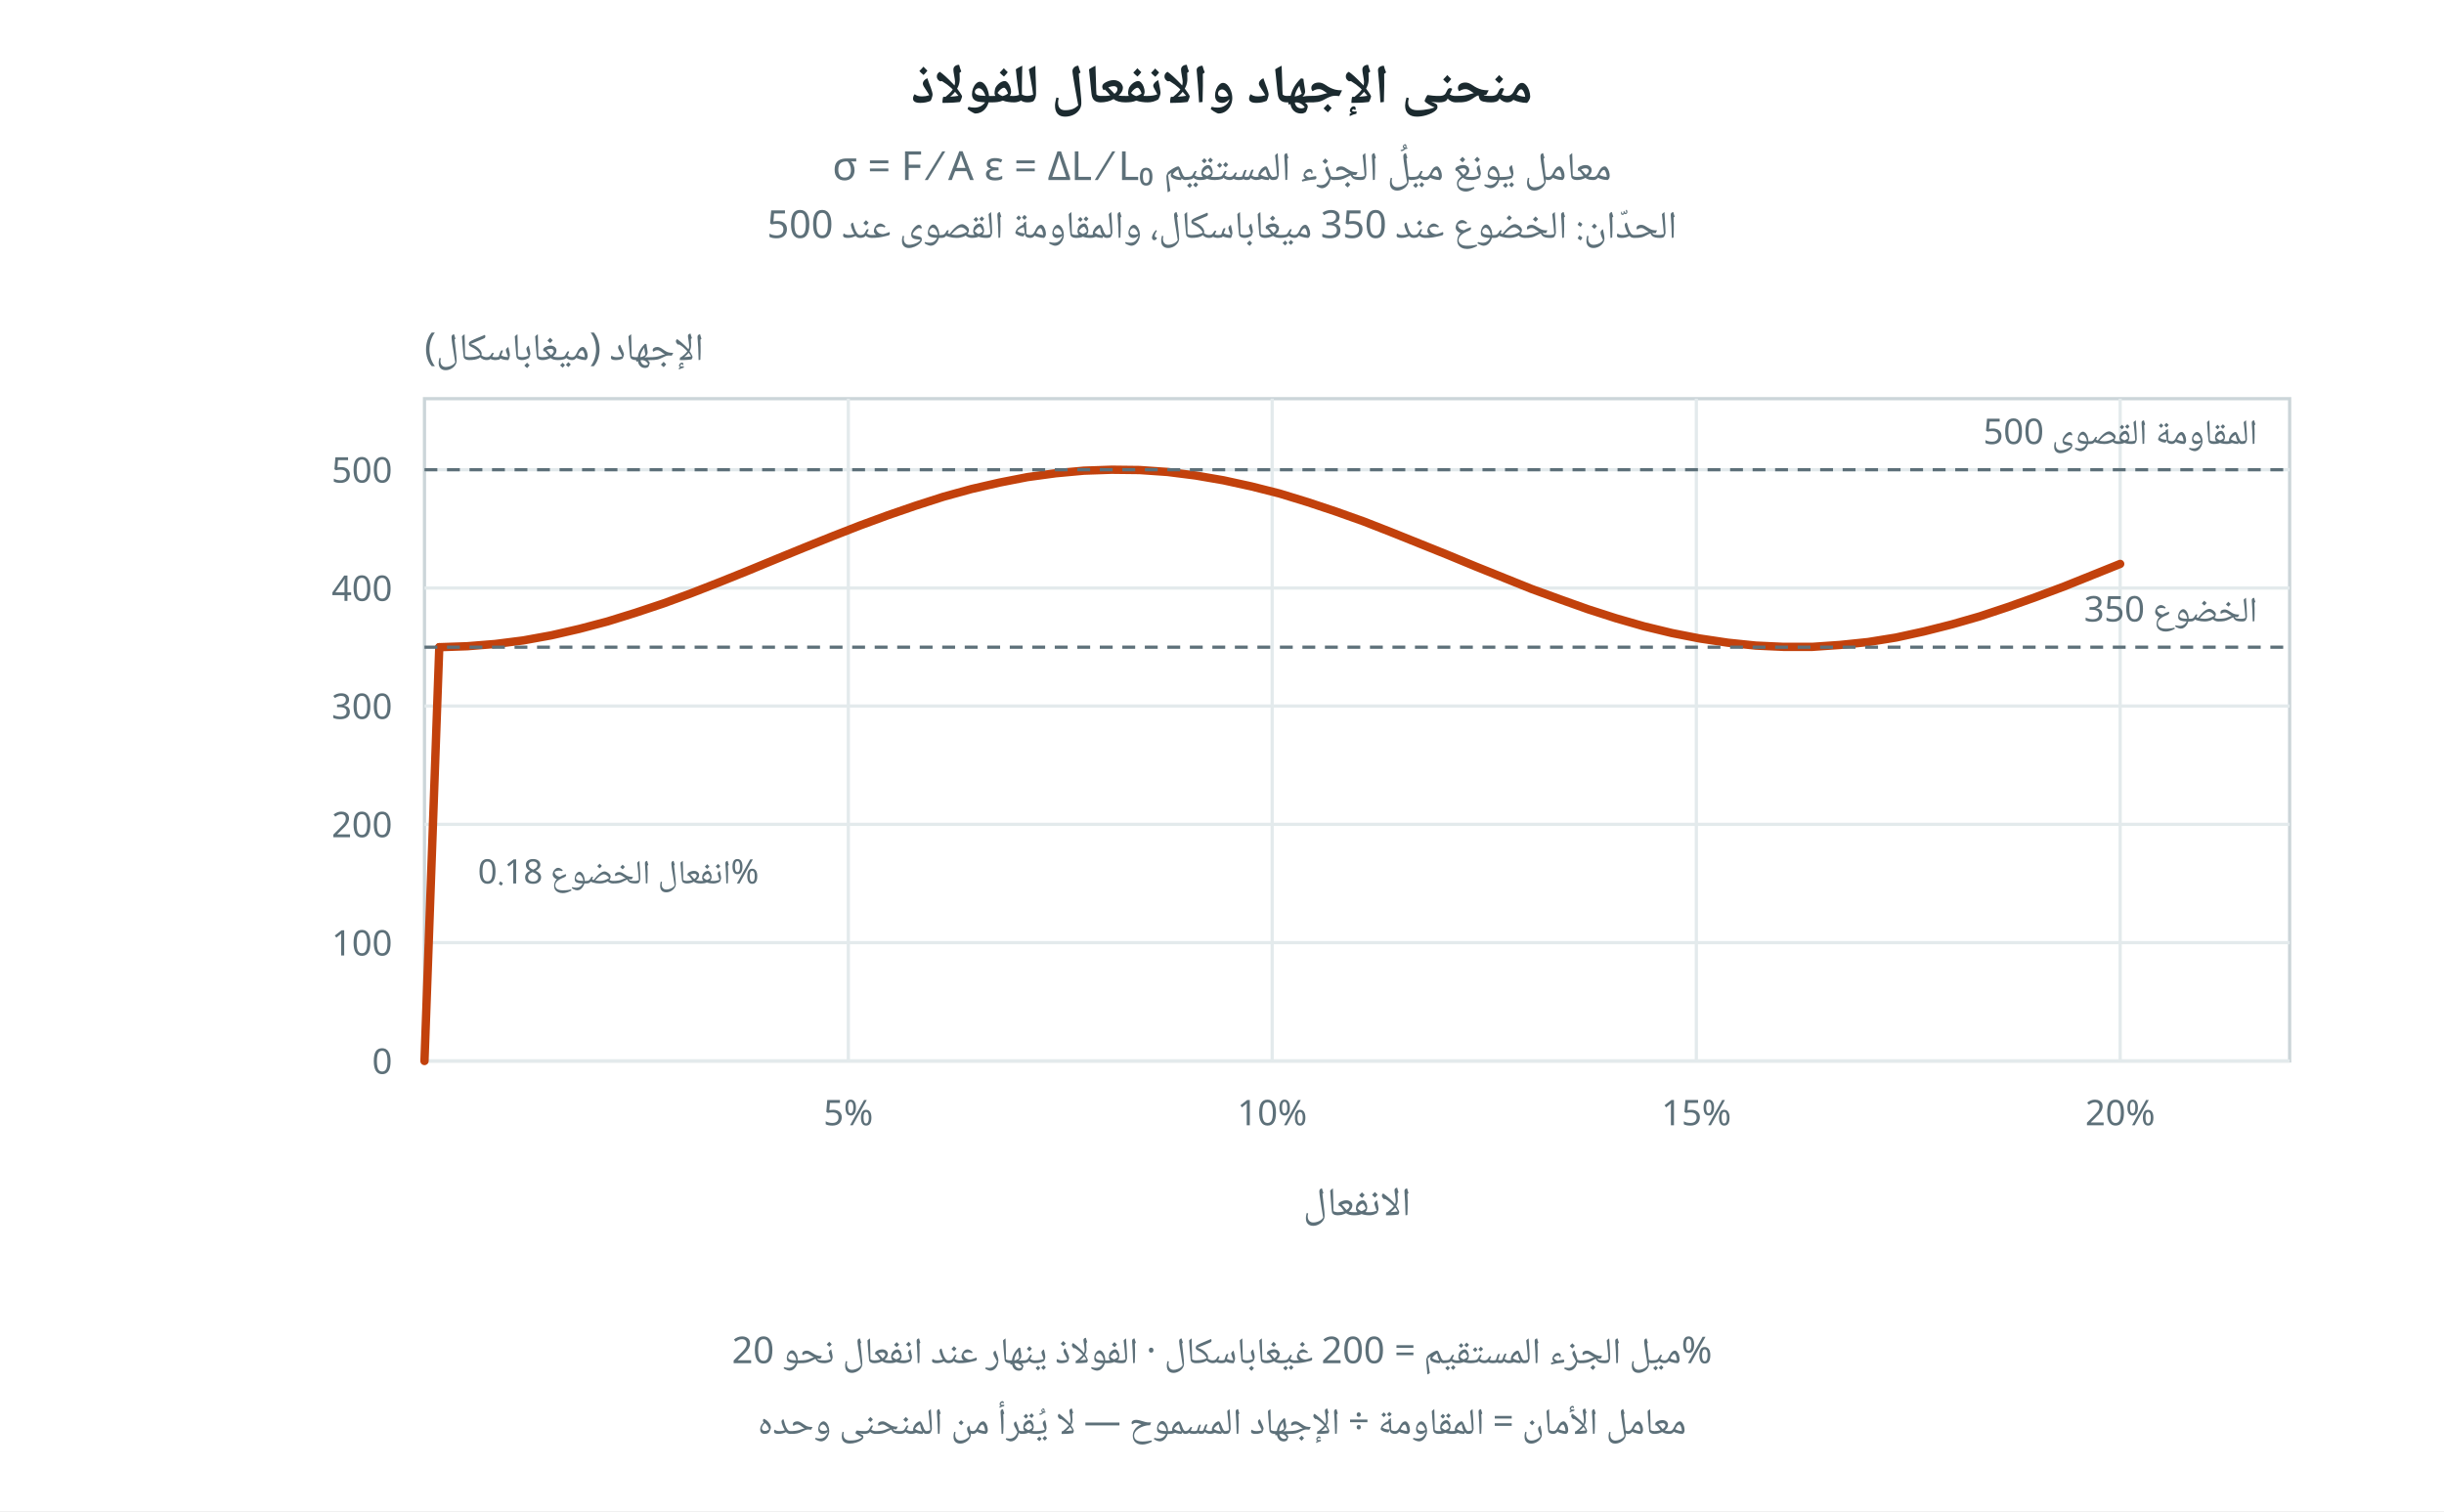
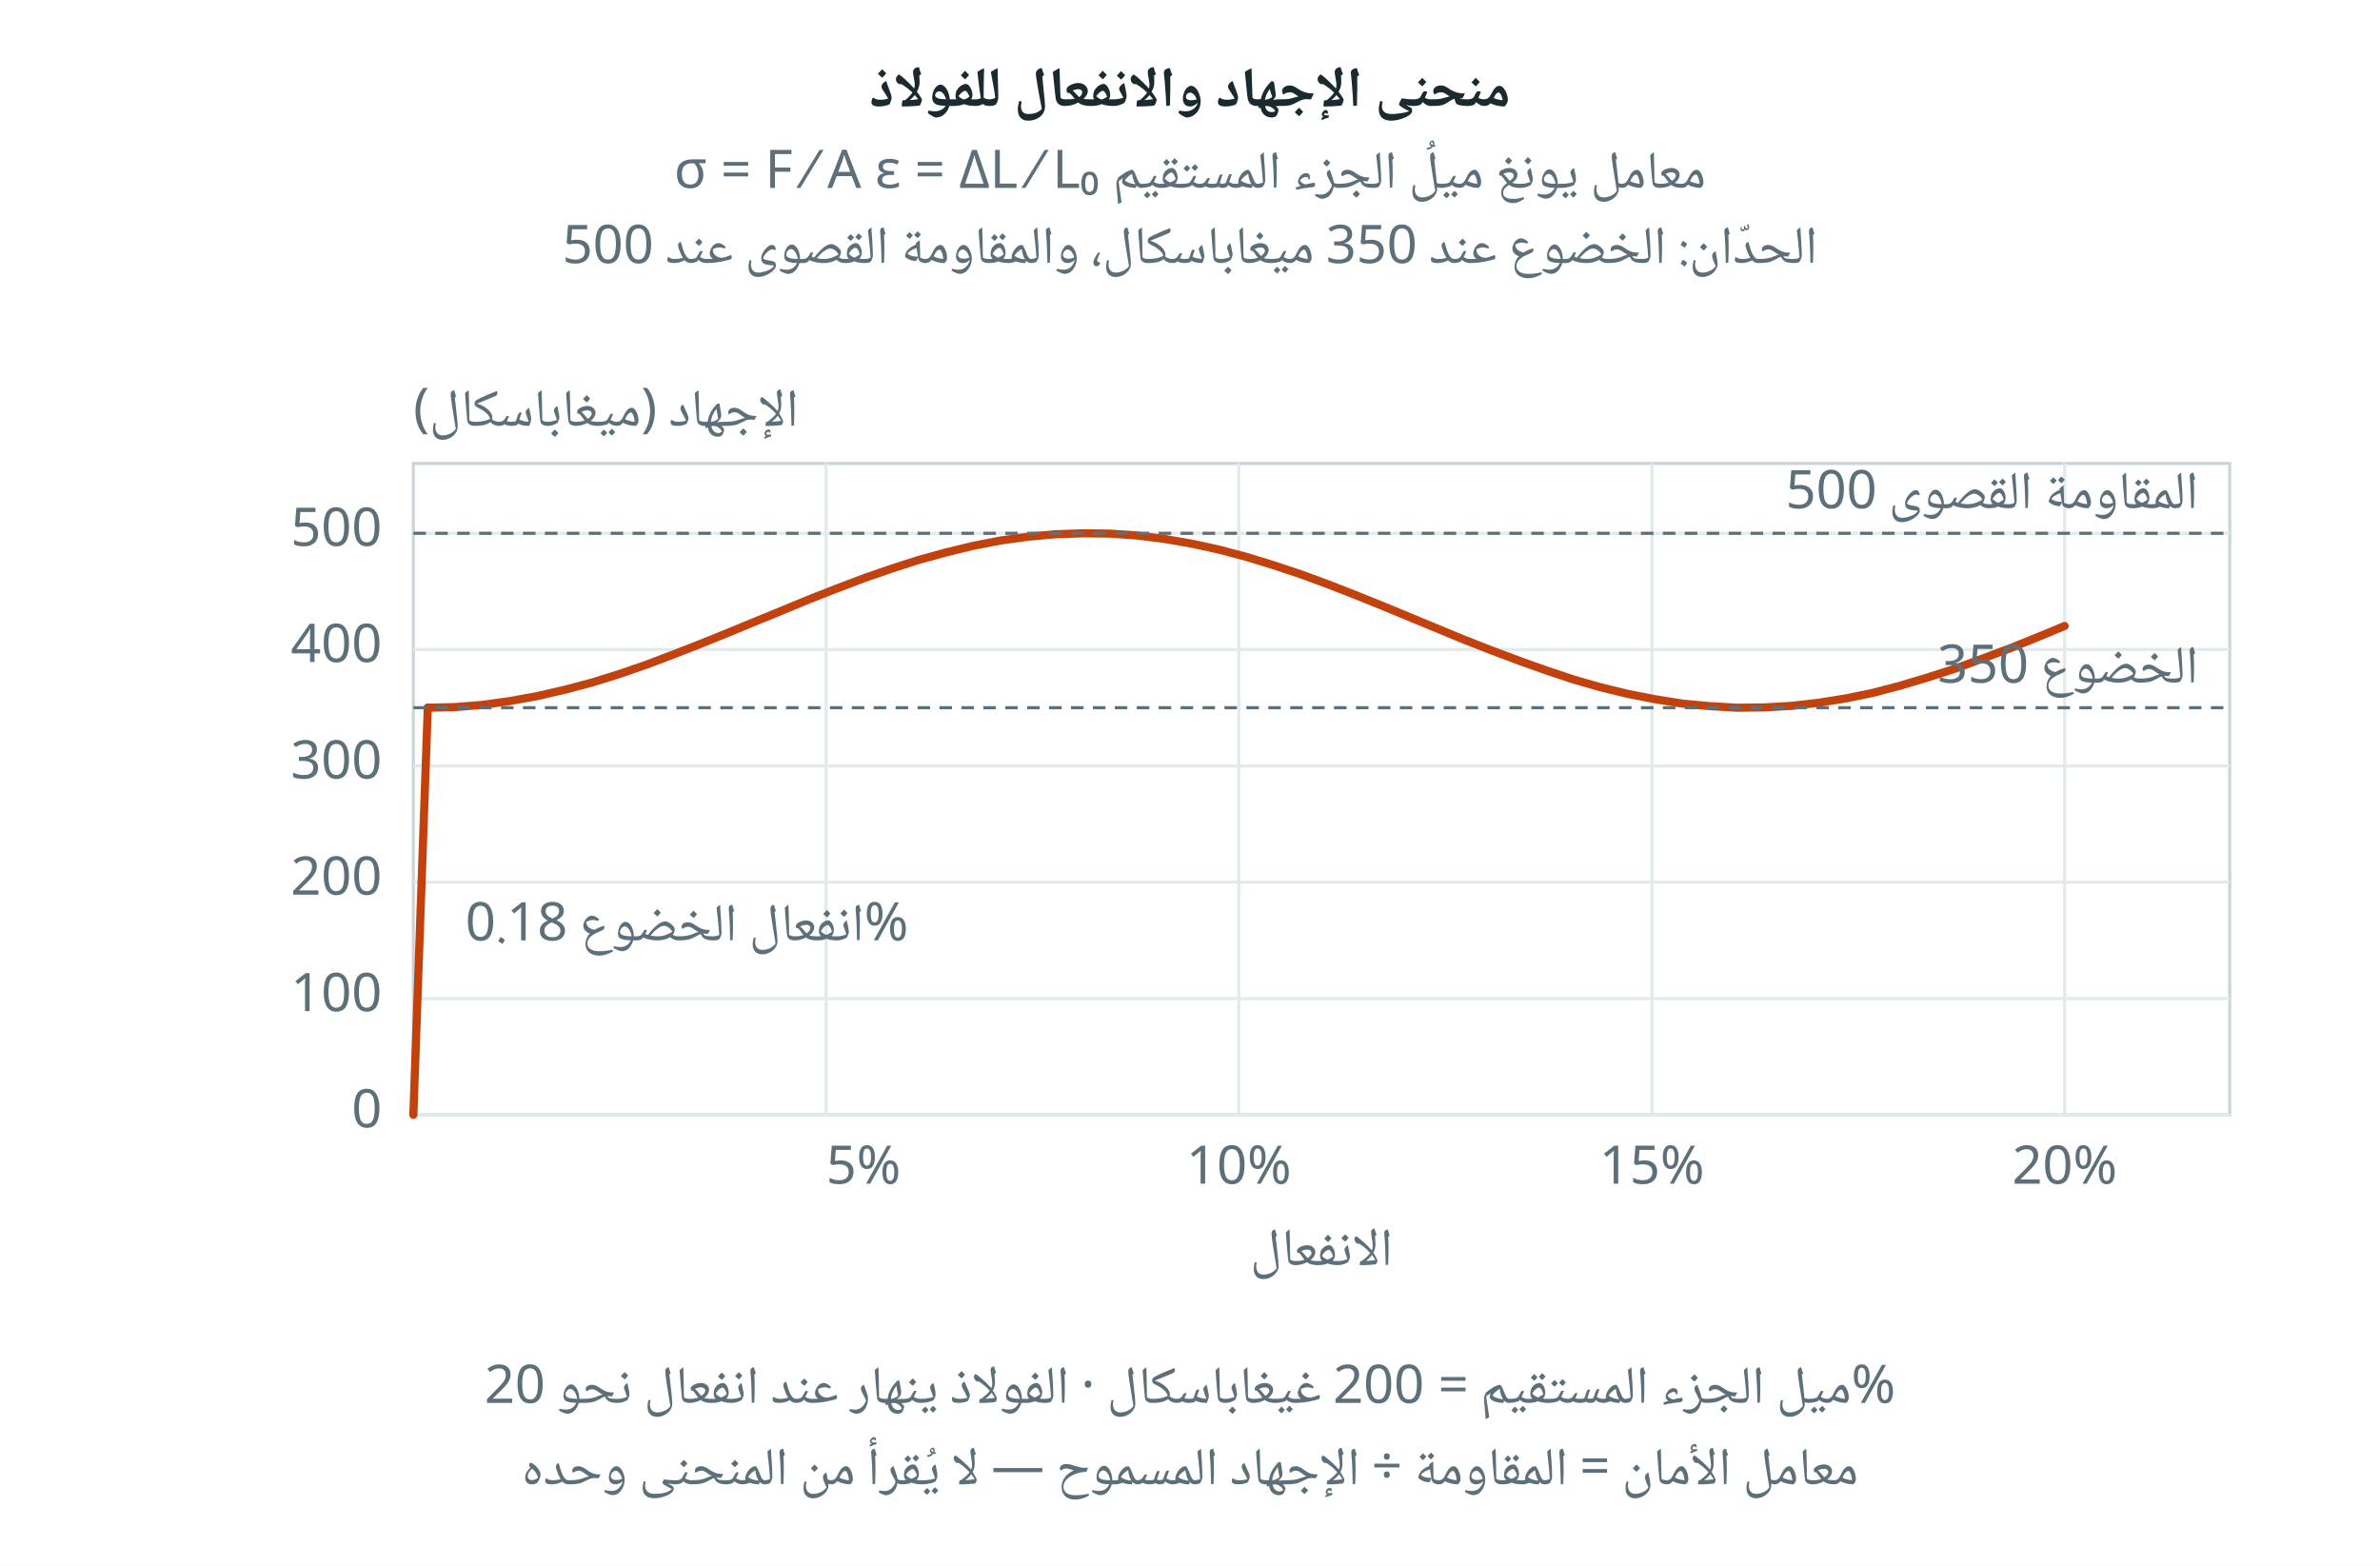
- <svg xmlns="http://www.w3.org/2000/svg" width="760" height="470" viewBox="0 0 760 470" role="img" aria-labelledby="t">
-   <rect width="760" height="470" fill="#ffffff" />
+ <svg xmlns="http://www.w3.org/2000/svg" width="760" height="500" viewBox="0 0 760 500" role="img" aria-labelledby="t">
+   <rect width="760" height="500" fill="#ffffff" />
  <g font-family="'Segoe UI', 'Noto Naskh Arabic', system-ui, sans-serif">
-     <text x="380" y="32" font-size="17" font-weight="700" fill="#1b2a2f" text-anchor="middle">منحنى الإجهاد والانفعال للفولاذ</text>
-     <text x="380" y="56" font-size="12.5" fill="#5d7079" text-anchor="middle">σ = F ⁄ A     ε = ΔL ⁄ L₀     معامل يونغ ميلُ الجزء المستقيم</text>
-     <text x="380" y="74" font-size="12" fill="#5d7079" text-anchor="middle">الحدّان: الخضوع عند 350 ميغاباسكال، والمقاومة القصوى عند 500</text>
-     <rect x="132" y="124" width="580" height="206" fill="#ffffff" stroke="#cbd5d9" stroke-width="1" />
-     <line x1="132.0" y1="330.0" x2="712.0" y2="330.0" stroke="#e3eaec" stroke-width="1" />
-     <text x="122.0" y="334.0" font-size="11" font-weight="400" fill="#5d7079" text-anchor="end">0</text>
-     <line x1="132.0" y1="293.2" x2="712.0" y2="293.2" stroke="#e3eaec" stroke-width="1" />
-     <text x="122.0" y="297.2" font-size="11" font-weight="400" fill="#5d7079" text-anchor="end">100</text>
-     <line x1="132.0" y1="256.4" x2="712.0" y2="256.4" stroke="#e3eaec" stroke-width="1" />
-     <text x="122.0" y="260.4" font-size="11" font-weight="400" fill="#5d7079" text-anchor="end">200</text>
-     <line x1="132.0" y1="219.6" x2="712.0" y2="219.6" stroke="#e3eaec" stroke-width="1" />
-     <text x="122.0" y="223.6" font-size="11" font-weight="400" fill="#5d7079" text-anchor="end">300</text>
-     <line x1="132.0" y1="182.9" x2="712.0" y2="182.9" stroke="#e3eaec" stroke-width="1" />
-     <text x="122.0" y="186.9" font-size="11" font-weight="400" fill="#5d7079" text-anchor="end">400</text>
-     <line x1="132.0" y1="146.1" x2="712.0" y2="146.1" stroke="#e3eaec" stroke-width="1" />
-     <text x="122.0" y="150.1" font-size="11" font-weight="400" fill="#5d7079" text-anchor="end">500</text>
-     <text x="132.0" y="112.0" font-size="12" font-weight="400" fill="#5d7079" text-anchor="start">الإجهاد (ميغاباسكال)</text>
-     <line x1="263.8" y1="124.0" x2="263.8" y2="330.0" stroke="#e3eaec" stroke-width="1" />
-     <text x="263.8" y="350.0" font-size="11" font-weight="400" fill="#5d7079" text-anchor="middle">5%</text>
-     <line x1="395.6" y1="124.0" x2="395.6" y2="330.0" stroke="#e3eaec" stroke-width="1" />
-     <text x="395.6" y="350.0" font-size="11" font-weight="400" fill="#5d7079" text-anchor="middle">10%</text>
-     <line x1="527.5" y1="124.0" x2="527.5" y2="330.0" stroke="#e3eaec" stroke-width="1" />
-     <text x="527.5" y="350.0" font-size="11" font-weight="400" fill="#5d7079" text-anchor="middle">15%</text>
-     <line x1="659.3" y1="124.0" x2="659.3" y2="330.0" stroke="#e3eaec" stroke-width="1" />
-     <text x="659.3" y="350.0" font-size="11" font-weight="400" fill="#5d7079" text-anchor="middle">20%</text>
-     <text x="422.0" y="378.0" font-size="12.5" font-weight="400" fill="#5d7079" text-anchor="middle">الانفعال</text>
-     <path d="M 132.0 330.0 L 136.6 201.3" fill="none" stroke="#c2410c" stroke-width="2.6" stroke-linejoin="round" stroke-linecap="round" />
-     <path d="M 136.6 201.3 L 145.3 201.0 L 154.0 200.3 L 162.7 199.2 L 171.5 197.6 L 180.2 195.6 L 188.9 193.3 L 197.6 190.6 L 206.3 187.7 L 215.0 184.5 L 223.7 181.1 L 232.4 177.6 L 241.1 174.0 L 249.9 170.4 L 258.6 166.9 L 267.3 163.5 L 276.0 160.3 L 284.7 157.3 L 293.4 154.5 L 302.1 152.1 L 310.8 150.1 L 319.5 148.4 L 328.3 147.2 L 337.0 146.4 L 345.7 146.1 L 354.4 146.2 L 363.1 146.8 L 371.8 147.9 L 380.5 149.4 L 389.2 151.3 L 397.9 153.5 L 406.7 156.2 L 415.4 159.1 L 424.1 162.2 L 432.8 165.6 L 441.5 169.1 L 450.2 172.6 L 458.9 176.2 L 467.6 179.7 L 476.3 183.2 L 485.1 186.4 L 493.8 189.5 L 502.5 192.3 L 511.2 194.8 L 519.9 196.9 L 528.6 198.6 L 537.3 199.9 L 546.0 200.8 L 554.7 201.2 L 563.5 201.2 L 572.2 200.6 L 580.9 199.7 L 589.6 198.3 L 598.3 196.4 L 607.0 194.2 L 615.7 191.7 L 624.4 188.8 L 633.1 185.7 L 641.9 182.4 L 650.6 178.9 L 659.3 175.4" fill="none" stroke="#c2410c" stroke-width="2.6" stroke-linejoin="round" stroke-linecap="round" />
-     <line x1="132.0" y1="201.3" x2="712.0" y2="201.3" stroke="#5d7079" stroke-width="1" stroke-dasharray="4 3" />
-     <text x="702.0" y="193.3" font-size="11" font-weight="400" fill="#5d7079" text-anchor="end">الخضوع 350</text>
-     <line x1="132.0" y1="146.1" x2="712.0" y2="146.1" stroke="#5d7079" stroke-width="1" stroke-dasharray="4 3" />
-     <text x="702.0" y="138.1" font-size="11" font-weight="400" fill="#5d7079" text-anchor="end">المقاومة القصوى 500</text>
-     <text x="148.6" y="274.8" font-size="10.5" font-weight="400" fill="#5d7079" text-anchor="start">انفعال الخضوع 0.18%</text>
-     <text x="380.0" y="424.0" font-size="11.5" font-weight="400" fill="#5d7079" text-anchor="middle">ميل الجزء المستقيم = 200 غيغاباسكال · الفولاذ ينهار عند انفعال نحو 20%</text>
-     <text x="380.0" y="446.0" font-size="11.5" font-weight="400" fill="#5d7079" text-anchor="middle">معامل الأمان = المقاومة ÷ الإجهاد المسموح — لا يُقرأ من المنحنى وحده</text>
+     <text x="380" y="34" font-size="18" font-weight="700" fill="#1b2a2f" text-anchor="middle">منحنى الإجهاد والانفعال للفولاذ</text>
+     <text x="380" y="60" font-size="17" fill="#5d7079" text-anchor="middle">σ = F ⁄ A     ε = ΔL ⁄ L₀     معامل يونغ ميلُ الجزء المستقيم</text>
+     <text x="380" y="84" font-size="17" fill="#5d7079" text-anchor="middle">الحدّان: الخضوع عند 350 ميغاباسكال، والمقاومة القصوى عند 500</text>
+     <rect x="132" y="148" width="580" height="208" fill="#ffffff" stroke="#cbd5d9" stroke-width="1" />
+     <line x1="132.0" y1="356.0" x2="712.0" y2="356.0" stroke="#e3eaec" stroke-width="1" />
+     <text x="122.0" y="360.0" font-size="17" font-weight="400" fill="#5d7079" text-anchor="end">0</text>
+     <line x1="132.0" y1="318.9" x2="712.0" y2="318.9" stroke="#e3eaec" stroke-width="1" />
+     <text x="122.0" y="322.9" font-size="17" font-weight="400" fill="#5d7079" text-anchor="end">100</text>
+     <line x1="132.0" y1="281.7" x2="712.0" y2="281.7" stroke="#e3eaec" stroke-width="1" />
+     <text x="122.0" y="285.7" font-size="17" font-weight="400" fill="#5d7079" text-anchor="end">200</text>
+     <line x1="132.0" y1="244.6" x2="712.0" y2="244.6" stroke="#e3eaec" stroke-width="1" />
+     <text x="122.0" y="248.6" font-size="17" font-weight="400" fill="#5d7079" text-anchor="end">300</text>
+     <line x1="132.0" y1="207.4" x2="712.0" y2="207.4" stroke="#e3eaec" stroke-width="1" />
+     <text x="122.0" y="211.4" font-size="17" font-weight="400" fill="#5d7079" text-anchor="end">400</text>
+     <line x1="132.0" y1="170.3" x2="712.0" y2="170.3" stroke="#e3eaec" stroke-width="1" />
+     <text x="122.0" y="174.3" font-size="17" font-weight="400" fill="#5d7079" text-anchor="end">500</text>
+     <text x="132.0" y="136.0" font-size="17" font-weight="400" fill="#5d7079" text-anchor="start">الإجهاد (ميغاباسكال)</text>
+     <line x1="263.8" y1="148.0" x2="263.8" y2="356.0" stroke="#e3eaec" stroke-width="1" />
+     <text x="263.8" y="378.0" font-size="17" font-weight="400" fill="#5d7079" text-anchor="start">5%</text>
+     <line x1="395.6" y1="148.0" x2="395.6" y2="356.0" stroke="#e3eaec" stroke-width="1" />
+     <text x="395.6" y="378.0" font-size="17" font-weight="400" fill="#5d7079" text-anchor="middle">10%</text>
+     <line x1="527.5" y1="148.0" x2="527.5" y2="356.0" stroke="#e3eaec" stroke-width="1" />
+     <text x="527.5" y="378.0" font-size="17" font-weight="400" fill="#5d7079" text-anchor="middle">15%</text>
+     <line x1="659.3" y1="148.0" x2="659.3" y2="356.0" stroke="#e3eaec" stroke-width="1" />
+     <text x="659.3" y="378.0" font-size="17" font-weight="400" fill="#5d7079" text-anchor="middle">20%</text>
+     <text x="422.0" y="404.0" font-size="17" font-weight="400" fill="#5d7079" text-anchor="middle">الانفعال</text>
+     <path d="M 132.0 356.0 L 136.6 226.0" fill="none" stroke="#c2410c" stroke-width="2.6" stroke-linejoin="round" stroke-linecap="round" />
+     <path d="M 136.6 226.0 L 145.3 225.8 L 154.0 225.1 L 162.7 223.9 L 171.5 222.3 L 180.2 220.3 L 188.9 218.0 L 197.6 215.3 L 206.3 212.3 L 215.0 209.0 L 223.7 205.6 L 232.4 202.1 L 241.1 198.5 L 249.9 194.9 L 258.6 191.3 L 267.3 187.9 L 276.0 184.6 L 284.7 181.6 L 293.4 178.8 L 302.1 176.4 L 310.8 174.3 L 319.5 172.6 L 328.3 171.4 L 337.0 170.6 L 345.7 170.3 L 354.4 170.4 L 363.1 171.0 L 371.8 172.1 L 380.5 173.6 L 389.2 175.5 L 397.9 177.8 L 406.7 180.5 L 415.4 183.4 L 424.1 186.6 L 432.8 190.0 L 441.5 193.5 L 450.2 197.1 L 458.9 200.7 L 467.6 204.3 L 476.3 207.7 L 485.1 211.0 L 493.8 214.1 L 502.5 217.0 L 511.2 219.5 L 519.9 221.6 L 528.6 223.3 L 537.3 224.7 L 546.0 225.5 L 554.7 226.0 L 563.5 225.9 L 572.2 225.4 L 580.9 224.4 L 589.6 223.0 L 598.3 221.2 L 607.0 218.9 L 615.7 216.3 L 624.4 213.5 L 633.1 210.3 L 641.9 207.0 L 650.6 203.5 L 659.3 199.9" fill="none" stroke="#c2410c" stroke-width="2.6" stroke-linejoin="round" stroke-linecap="round" />
+     <line x1="132.0" y1="226.0" x2="712.0" y2="226.0" stroke="#5d7079" stroke-width="1" stroke-dasharray="4 3" />
+     <text x="702.0" y="218.0" font-size="17" font-weight="400" fill="#5d7079" text-anchor="end">الخضوع 350</text>
+     <line x1="132.0" y1="170.3" x2="712.0" y2="170.3" stroke="#5d7079" stroke-width="1" stroke-dasharray="4 3" />
+     <text x="702.0" y="162.3" font-size="17" font-weight="400" fill="#5d7079" text-anchor="end">المقاومة القصوى 500</text>
+     <text x="148.6" y="300.3" font-size="17" font-weight="400" fill="#5d7079" text-anchor="start">انفعال الخضوع 0.18%</text>
+     <text x="380.0" y="448.0" font-size="17" font-weight="400" fill="#5d7079" text-anchor="middle">ميل الجزء المستقيم = 200 غيغاباسكال · الفولاذ ينهار عند انفعال نحو 20%</text>
+     <text x="380.0" y="474.0" font-size="17" font-weight="400" fill="#5d7079" text-anchor="middle">معامل الأمان = المقاومة ÷ الإجهاد المسموح — لا يُقرأ من المنحنى وحده</text>
  </g>
</svg>
